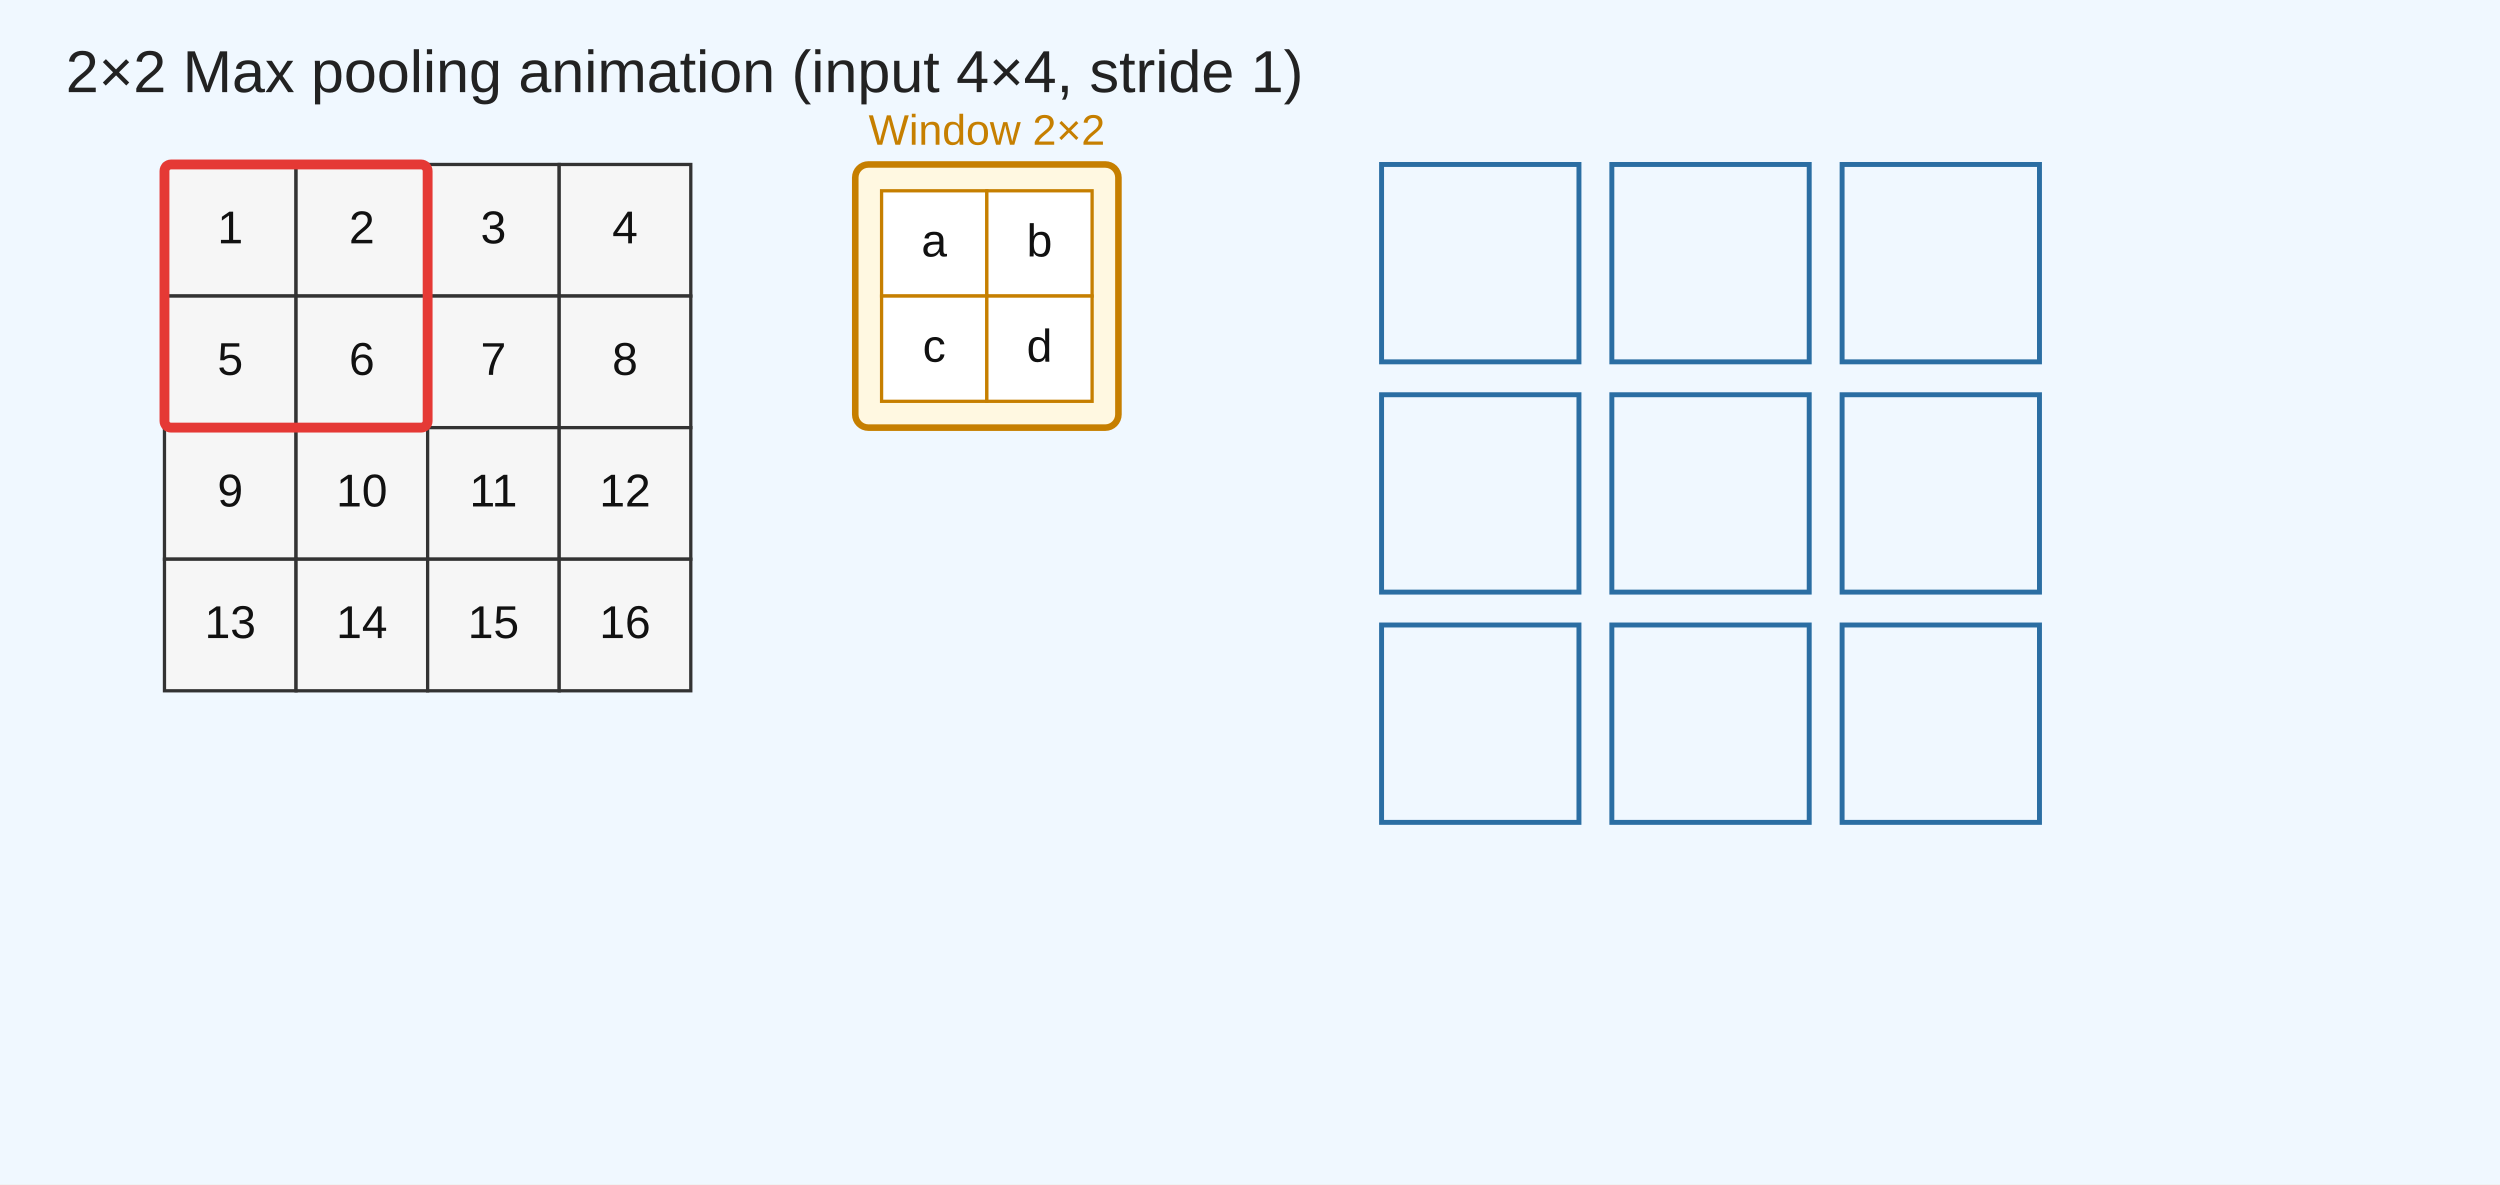
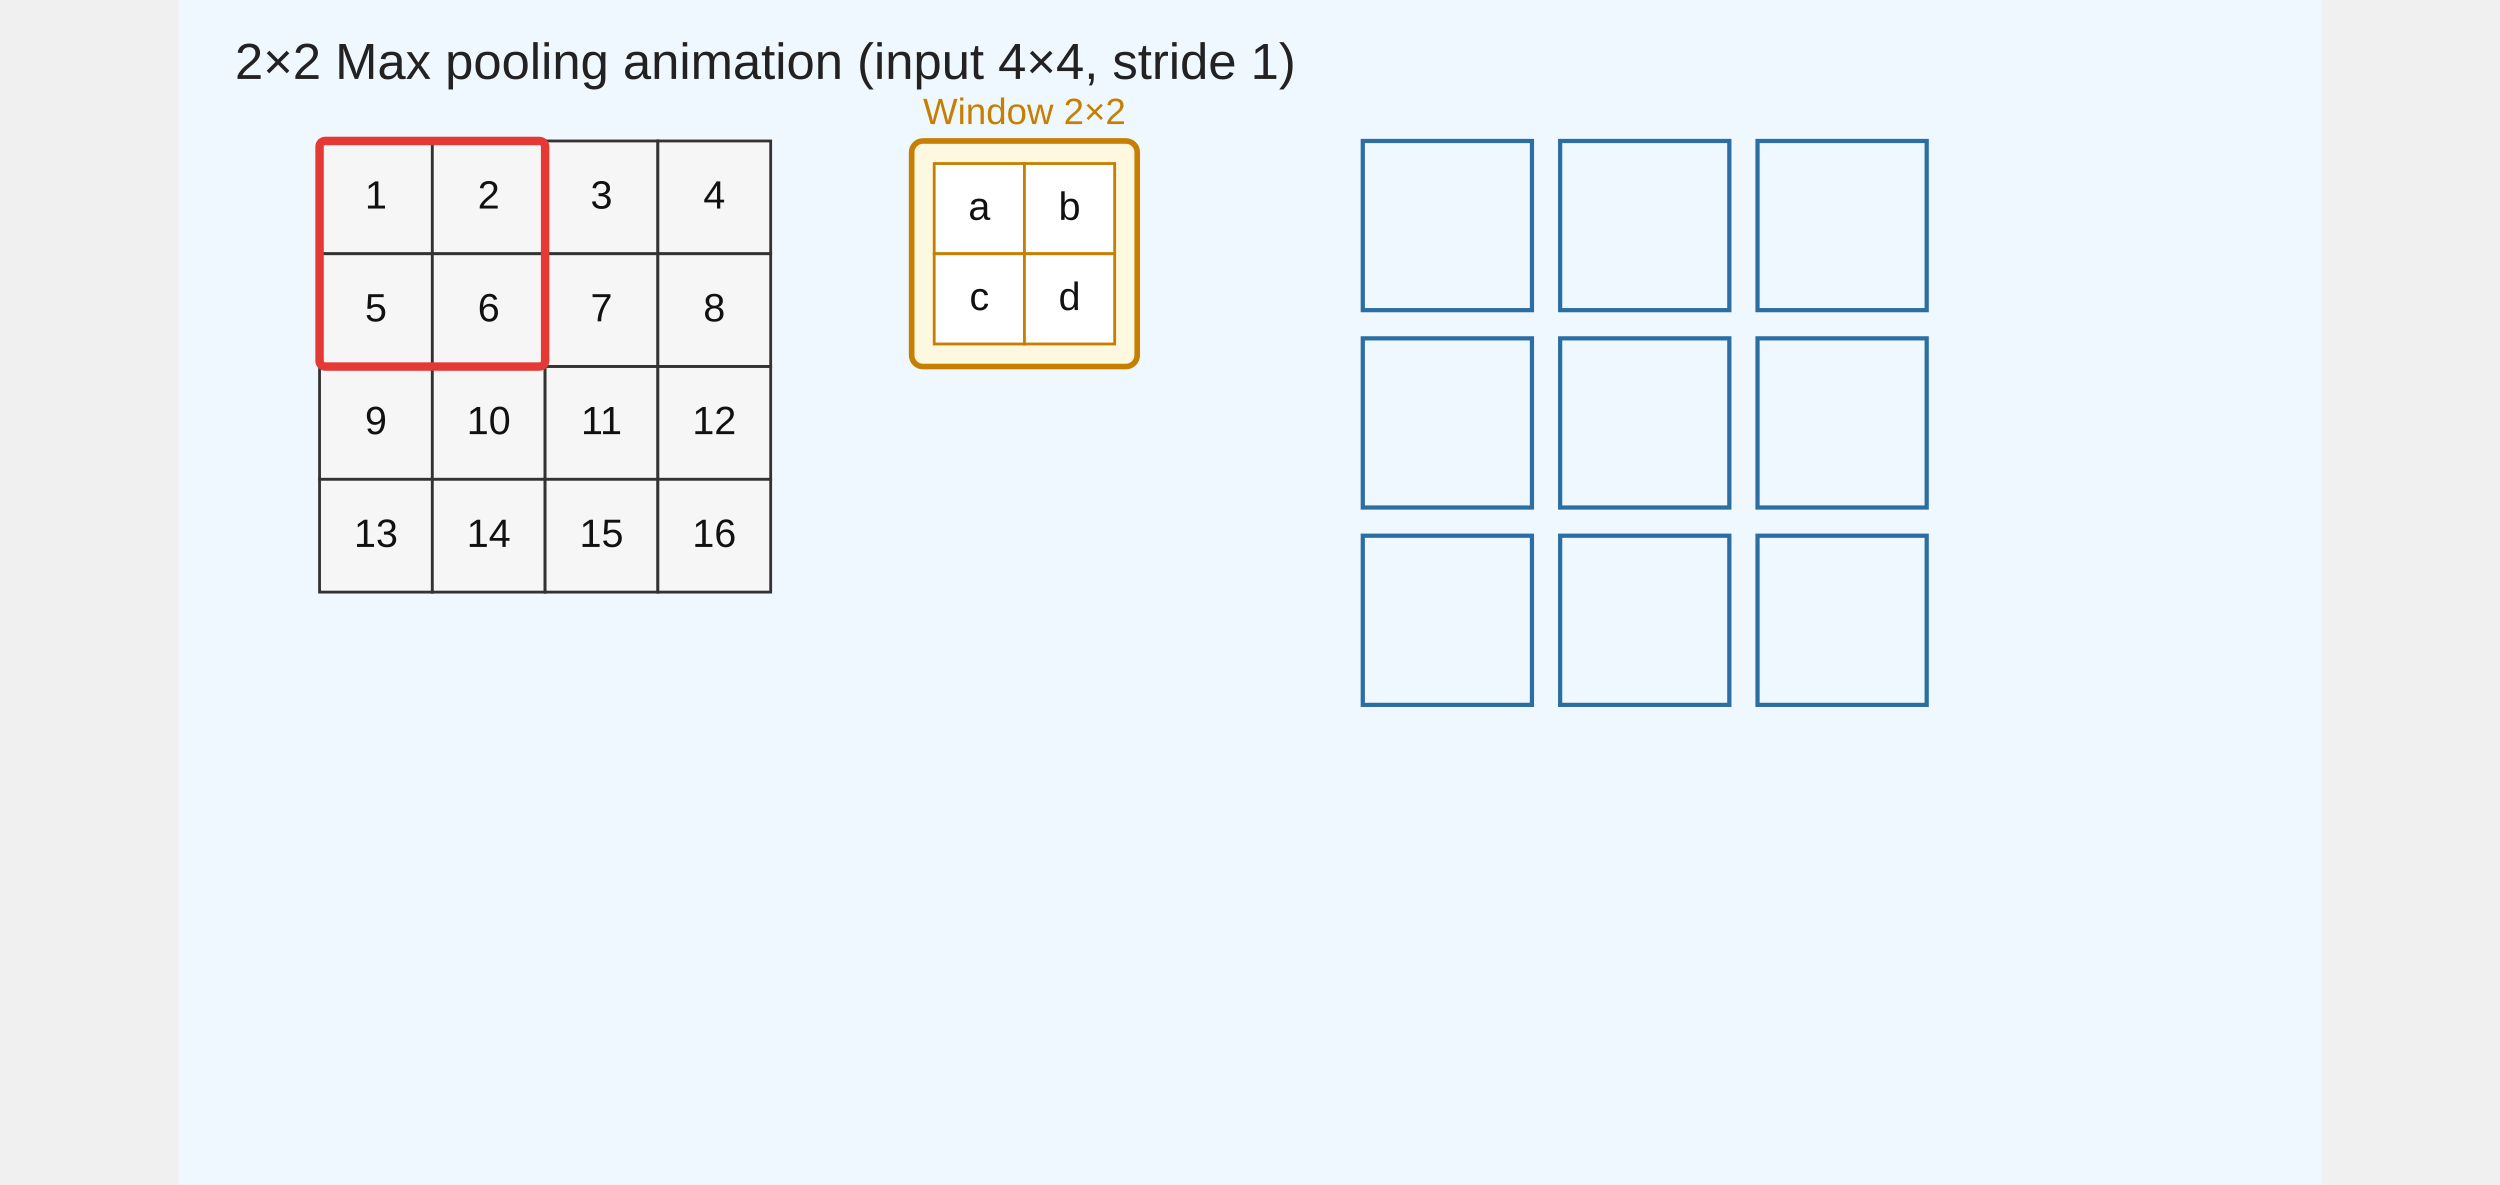
- <svg xmlns="http://www.w3.org/2000/svg" width="760" height="360" viewBox="0 0 760 360">
+ <svg xmlns="http://www.w3.org/2000/svg" width="760" height="360" viewBox="0 0 760 420">
  <rect width="100%" height="100%" fill="aliceblue" />
  <defs>
    <style>
      .cell { fill:#f6f6f6; stroke:#333; stroke-width:1; }
      .cell-text { font-family:Arial, Helvetica, sans-serif; font-size:14px; fill:#111; dominant-baseline:middle; text-anchor:middle; }
      .kernel-box { fill:#fff8e1; stroke:#c67f00; stroke-width:2; }
      .highlight { fill:none; stroke:#e53935; stroke-width:3; }
      .result-cell { fill:#f0f8ff; stroke:#2b6ea3; stroke-width:1.5; }
      .result-text { font-family:Arial, Helvetica, sans-serif; font-size:18px; fill:#0b57a4; text-anchor:middle; dominant-baseline:middle; }
      .breakdown { font-family:Arial, Helvetica, sans-serif; font-size:13px; fill:#333; }
    </style>
  </defs>
  <text x="20" y="28" font-family="Arial, Helvetica, sans-serif" font-size="18" fill="#222">
    2×2 Max pooling animation (input 4×4, stride 1)
  </text>
  <rect class="cell" x="50" y="50" width="40" height="40" />
  <text class="cell-text" x="70" y="70">1</text>
  <rect class="cell" x="90" y="50" width="40" height="40" />
  <text class="cell-text" x="110" y="70">2</text>
  <rect class="cell" x="130" y="50" width="40" height="40" />
  <text class="cell-text" x="150" y="70">3</text>
  <rect class="cell" x="170" y="50" width="40" height="40" />
  <text class="cell-text" x="190" y="70">4</text>
  <rect class="cell" x="50" y="90" width="40" height="40" />
  <text class="cell-text" x="70" y="110">5</text>
  <rect class="cell" x="90" y="90" width="40" height="40" />
  <text class="cell-text" x="110" y="110">6</text>
  <rect class="cell" x="130" y="90" width="40" height="40" />
  <text class="cell-text" x="150" y="110">7</text>
  <rect class="cell" x="170" y="90" width="40" height="40" />
  <text class="cell-text" x="190" y="110">8</text>
  <rect class="cell" x="50" y="130" width="40" height="40" />
  <text class="cell-text" x="70" y="150">9</text>
  <rect class="cell" x="90" y="130" width="40" height="40" />
  <text class="cell-text" x="110" y="150">10</text>
  <rect class="cell" x="130" y="130" width="40" height="40" />
  <text class="cell-text" x="150" y="150">11</text>
  <rect class="cell" x="170" y="130" width="40" height="40" />
  <text class="cell-text" x="190" y="150">12</text>
  <rect class="cell" x="50" y="170" width="40" height="40" />
  <text class="cell-text" x="70" y="190">13</text>
  <rect class="cell" x="90" y="170" width="40" height="40" />
  <text class="cell-text" x="110" y="190">14</text>
  <rect class="cell" x="130" y="170" width="40" height="40" />
  <text class="cell-text" x="150" y="190">15</text>
  <rect class="cell" x="170" y="170" width="40" height="40" />
  <text class="cell-text" x="190" y="190">16</text>
  <g transform="translate(260,50)">
    <rect class="kernel-box" x="0" y="0" width="80" height="80" rx="4" ry="4" />
    <text x="40" y="-6" font-family="Arial" font-size="13" text-anchor="middle" fill="#c67f00">Window 2×2</text>
    <rect x="8" y="8" width="32" height="32" fill="#fff" stroke="#c67f00" />
    <text class="cell-text" x="24" y="24">a</text>
    <rect x="40" y="8" width="32" height="32" fill="#fff" stroke="#c67f00" />
    <text class="cell-text" x="56" y="24">b</text>
    <rect x="8" y="40" width="32" height="32" fill="#fff" stroke="#c67f00" />
    <text class="cell-text" x="24" y="56">c</text>
    <rect x="40" y="40" width="32" height="32" fill="#fff" stroke="#c67f00" />
    <text class="cell-text" x="56" y="56">d</text>
  </g>
  <rect class="highlight" x="50" y="50" width="80" height="80" rx="2" ry="2">
    <animate attributeName="x" dur="9s" repeatCount="indefinite" calcMode="discrete" values="50;90;130;50;90;130;50;90;130" />
    <animate attributeName="y" dur="9s" repeatCount="indefinite" calcMode="discrete" values="50;50;50;90;90;90;130;130;130" />
  </rect>
  <g transform="translate(420,50)">
    <rect class="result-cell" x="0" y="0" width="60" height="60" />
    <text class="result-text" x="30" y="34" opacity="0">6
      <animate attributeName="opacity" values="0;1" dur="0.1s" begin="0s" fill="freeze" />
    </text>
    <rect class="result-cell" x="70" y="0" width="60" height="60" />
    <text class="result-text" x="100" y="34" opacity="0">7
      <animate attributeName="opacity" values="0;1" dur="0.1s" begin="1s" fill="freeze" />
    </text>
    <rect class="result-cell" x="140" y="0" width="60" height="60" />
    <text class="result-text" x="170" y="34" opacity="0">8
      <animate attributeName="opacity" values="0;1" dur="0.1s" begin="2s" fill="freeze" />
    </text>
    <rect class="result-cell" x="0" y="70" width="60" height="60" />
    <text class="result-text" x="30" y="104" opacity="0">10
      <animate attributeName="opacity" values="0;1" dur="0.1s" begin="3s" fill="freeze" />
    </text>
    <rect class="result-cell" x="70" y="70" width="60" height="60" />
    <text class="result-text" x="100" y="104" opacity="0">11
      <animate attributeName="opacity" values="0;1" dur="0.1s" begin="4s" fill="freeze" />
    </text>
    <rect class="result-cell" x="140" y="70" width="60" height="60" />
    <text class="result-text" x="170" y="104" opacity="0">12
      <animate attributeName="opacity" values="0;1" dur="0.1s" begin="5s" fill="freeze" />
    </text>
    <rect class="result-cell" x="0" y="140" width="60" height="60" />
    <text class="result-text" x="30" y="174" opacity="0">14
      <animate attributeName="opacity" values="0;1" dur="0.1s" begin="6s" fill="freeze" />
    </text>
    <rect class="result-cell" x="70" y="140" width="60" height="60" />
    <text class="result-text" x="100" y="174" opacity="0">15
      <animate attributeName="opacity" values="0;1" dur="0.1s" begin="7s" fill="freeze" />
    </text>
    <rect class="result-cell" x="140" y="140" width="60" height="60" />
    <text class="result-text" x="170" y="174" opacity="0">16
      <animate attributeName="opacity" values="0;1" dur="0.1s" begin="8s" fill="freeze" />
    </text>
  </g>
  <g transform="translate(20,240)">
    <text class="breakdown" x="0" y="0" opacity="0">1) Max of {1,2,5,6} = 6
      <animate attributeName="opacity" values="0;1" dur="0.1s" begin="0s" fill="freeze" />
    </text>
    <text class="breakdown" x="0" y="20" opacity="0">2) Max of {2,3,6,7} = 7
      <animate attributeName="opacity" values="0;1" dur="0.1s" begin="1s" fill="freeze" />
    </text>
    <text class="breakdown" x="0" y="40" opacity="0">3) Max of {3,4,7,8} = 8
      <animate attributeName="opacity" values="0;1" dur="0.1s" begin="2s" fill="freeze" />
    </text>
    <text class="breakdown" x="0" y="60" opacity="0">4) Max of {5,6,9,10} = 10
      <animate attributeName="opacity" values="0;1" dur="0.1s" begin="3s" fill="freeze" />
    </text>
    <text class="breakdown" x="0" y="80" opacity="0">5) Max of {6,7,10,11} = 11
      <animate attributeName="opacity" values="0;1" dur="0.1s" begin="4s" fill="freeze" />
    </text>
    <text class="breakdown" x="0" y="100" opacity="0">6) Max of {7,8,11,12} = 12
      <animate attributeName="opacity" values="0;1" dur="0.1s" begin="5s" fill="freeze" />
    </text>
    <text class="breakdown" x="0" y="120" opacity="0">7) Max of {9,10,13,14} = 14
      <animate attributeName="opacity" values="0;1" dur="0.1s" begin="6s" fill="freeze" />
    </text>
    <text class="breakdown" x="0" y="140" opacity="0">8) Max of {10,11,14,15} = 15
      <animate attributeName="opacity" values="0;1" dur="0.1s" begin="7s" fill="freeze" />
    </text>
    <text class="breakdown" x="0" y="160" opacity="0">9) Max of {11,12,15,16} = 16
      <animate attributeName="opacity" values="0;1" dur="0.1s" begin="8s" fill="freeze" />
    </text>
  </g>
</svg>
